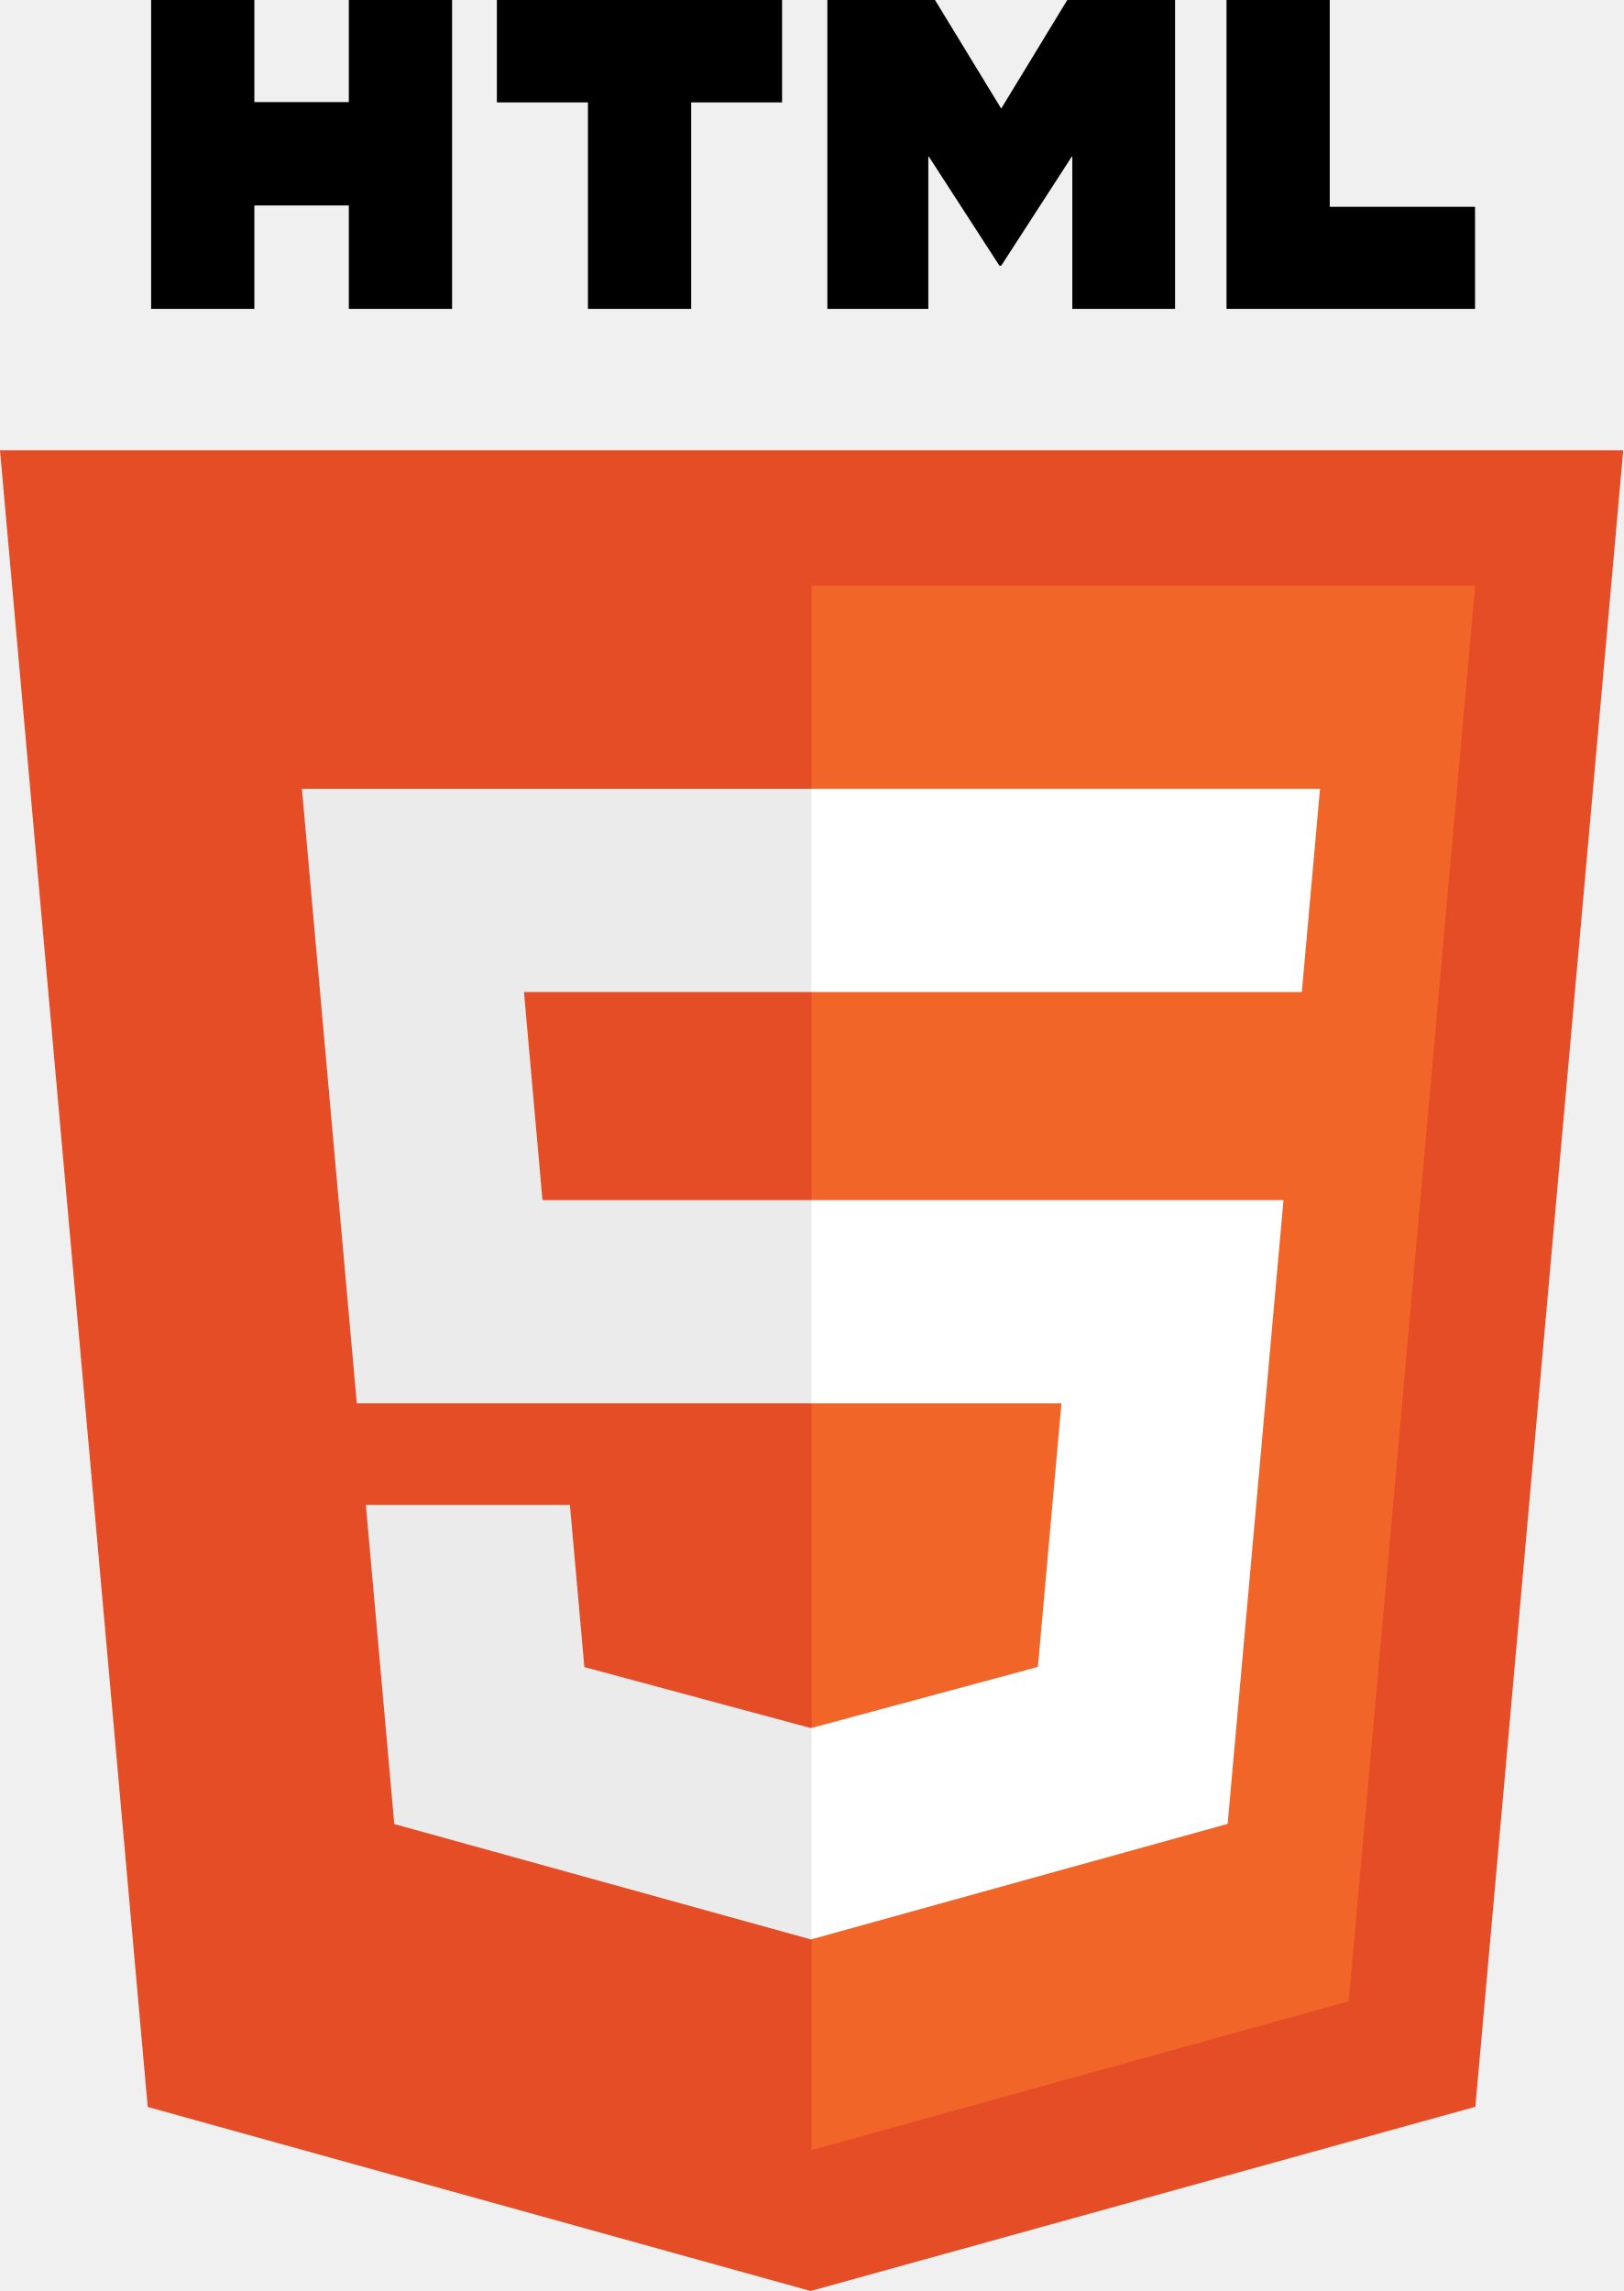
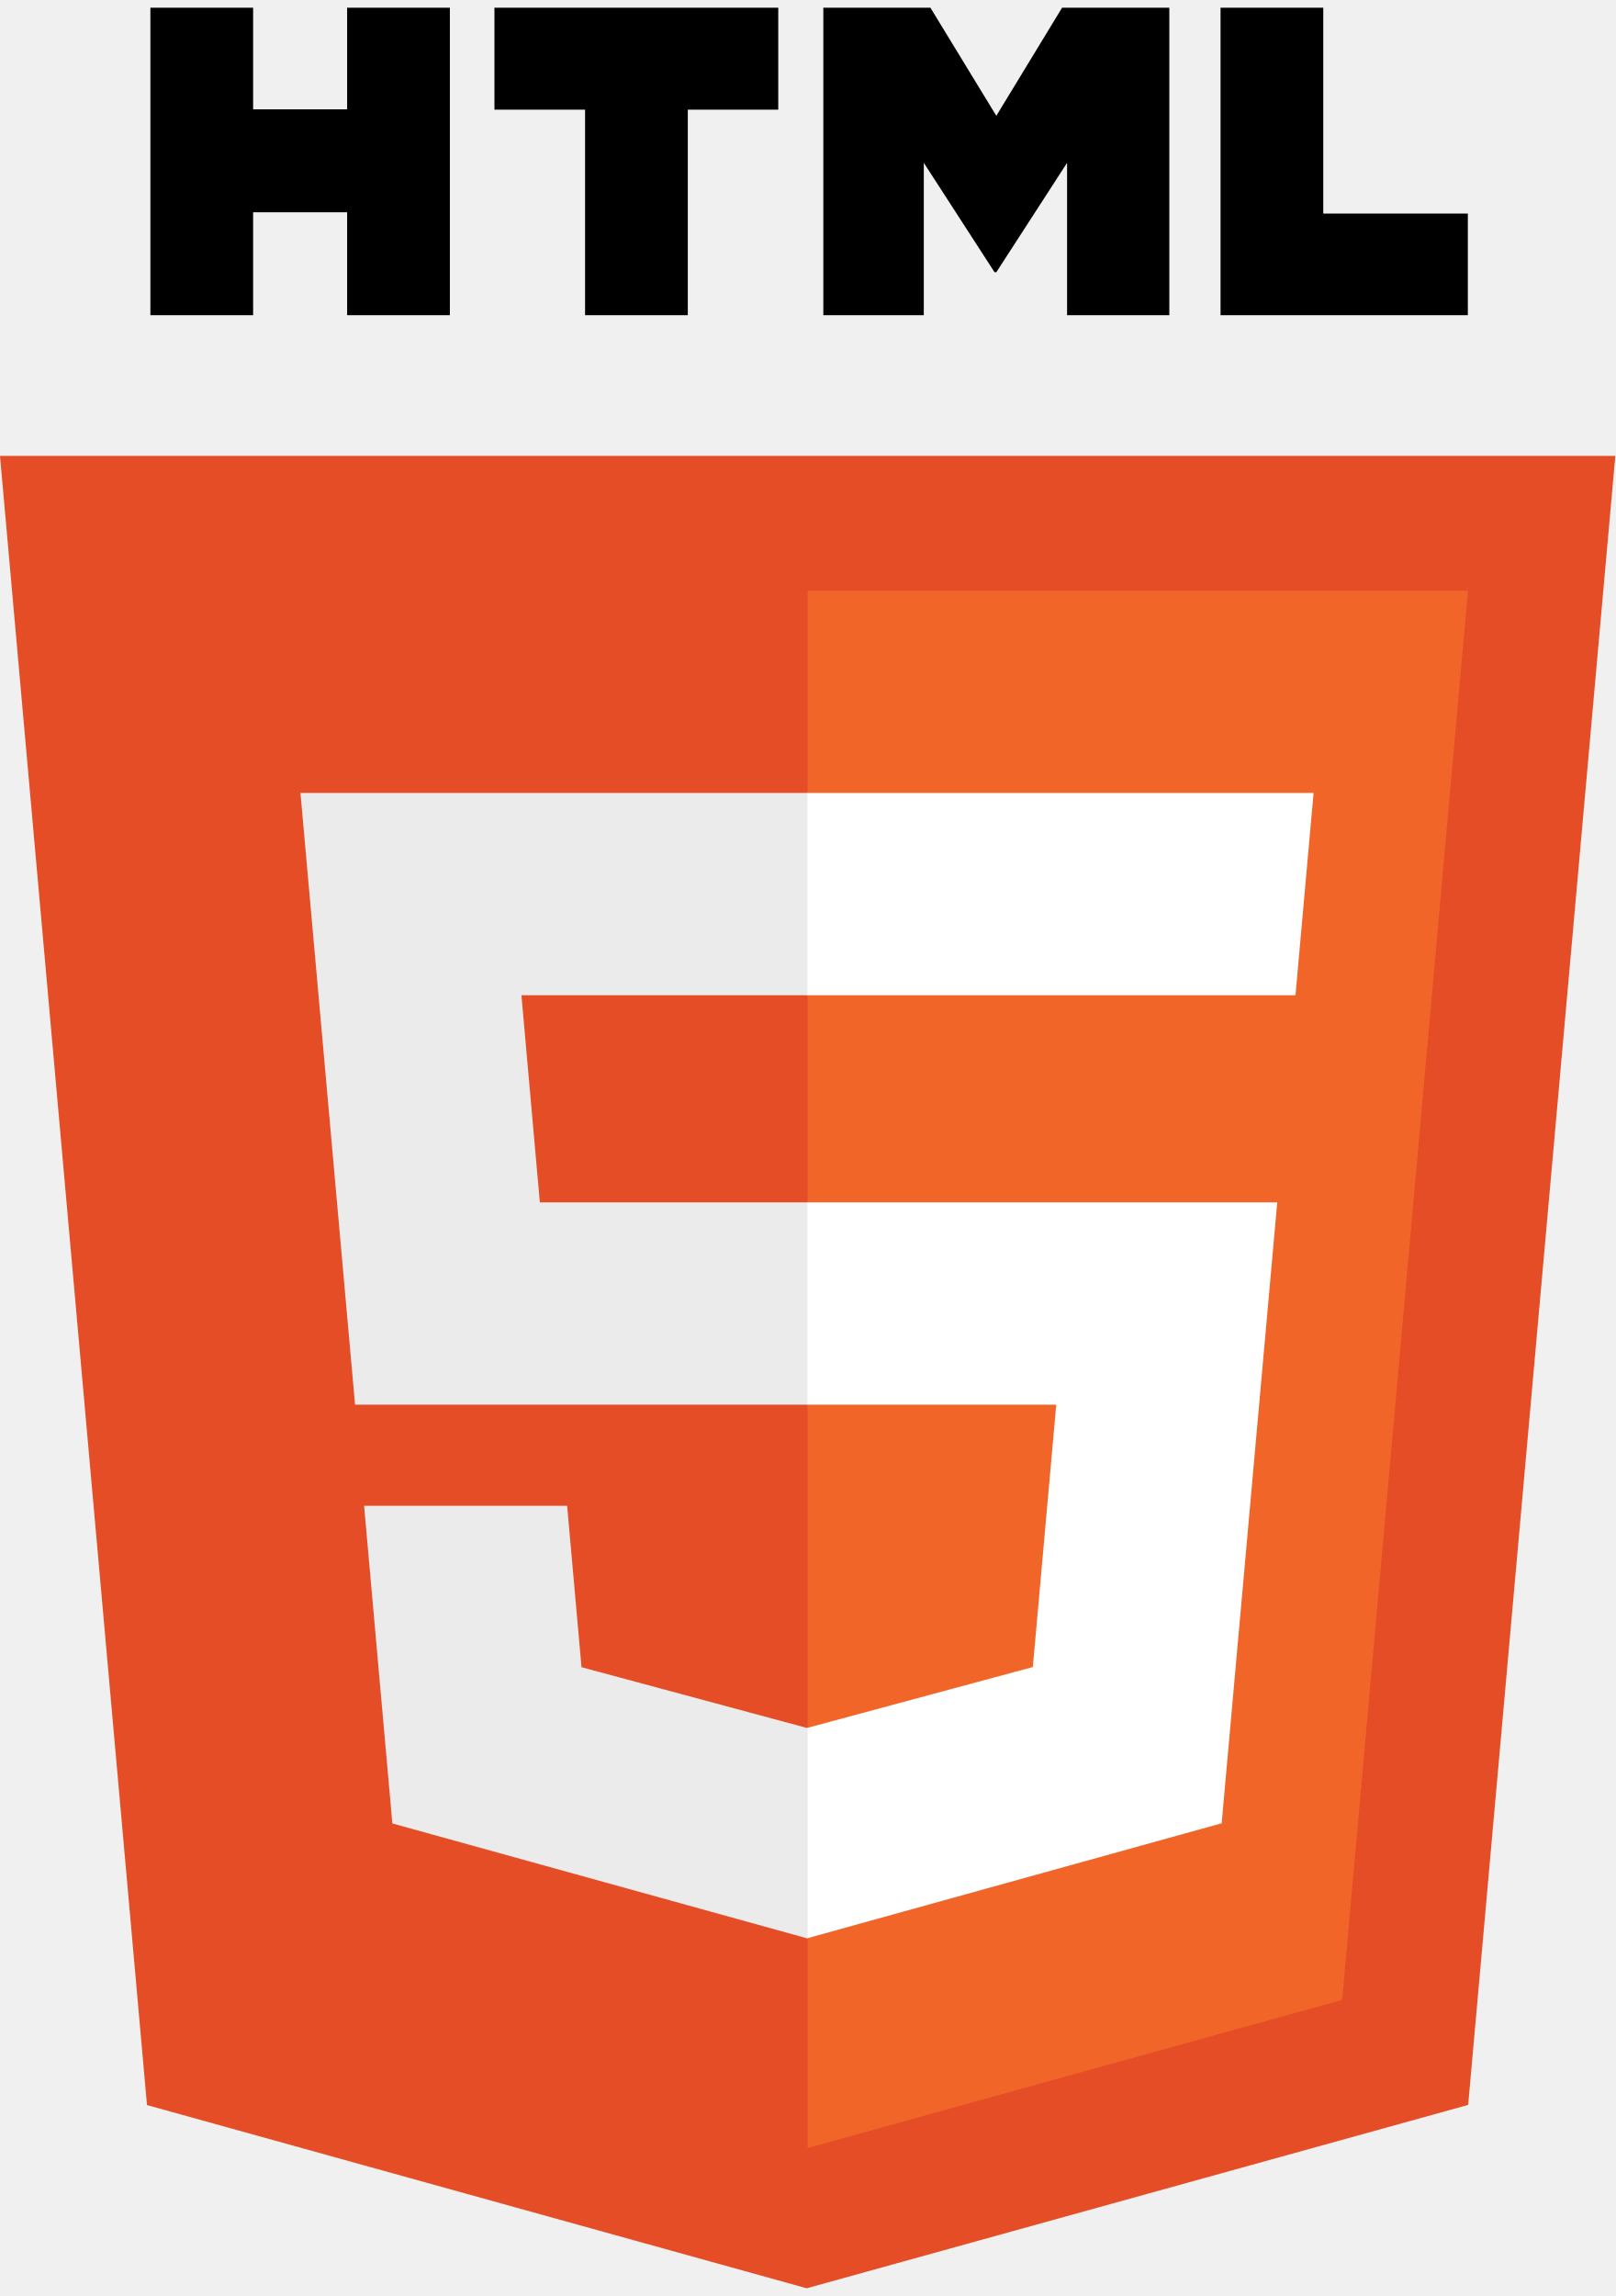
- <svg xmlns="http://www.w3.org/2000/svg" viewBox="0 0 10000 14115">
+ <svg xmlns="http://www.w3.org/2000/svg" width="380" height="540" viewBox="0 0 10000 14115">
  <path fill="#e44d26" d="m9089 12980l-4095 1135-4084-1134-910-10207h1e4" />
  <path fill="#f16529" d="m9088 3608h-4088v9639l3309-917" />
  <path d="m8132 4860h-3136v1252h3024m-113 1282h-2911v4555l2567-712m-2567-2591h1543l-145 1624-1398 377" fill="#fff" />
  <path d="m2198 8646h2801v-1252h-1657l-114-1282h1771v-1252h-3139m569 6378l2567 711 4-1v-1302l-4 1-1396-376-89-999h-1257" fill="#ebebeb" />
  <path d="m2149 0v629h-582v-629m-636 0v1903h636v-637h582v637h636v-1903m276 0v631h1 560v1272h636v-1272h560v-631m1757 0l-407 669-408-669m-663 0v1903h622v-943l438 677h11l438-677v943h633v-1903m317 0v1903h1531v-629h-895v-1274" />
</svg>
